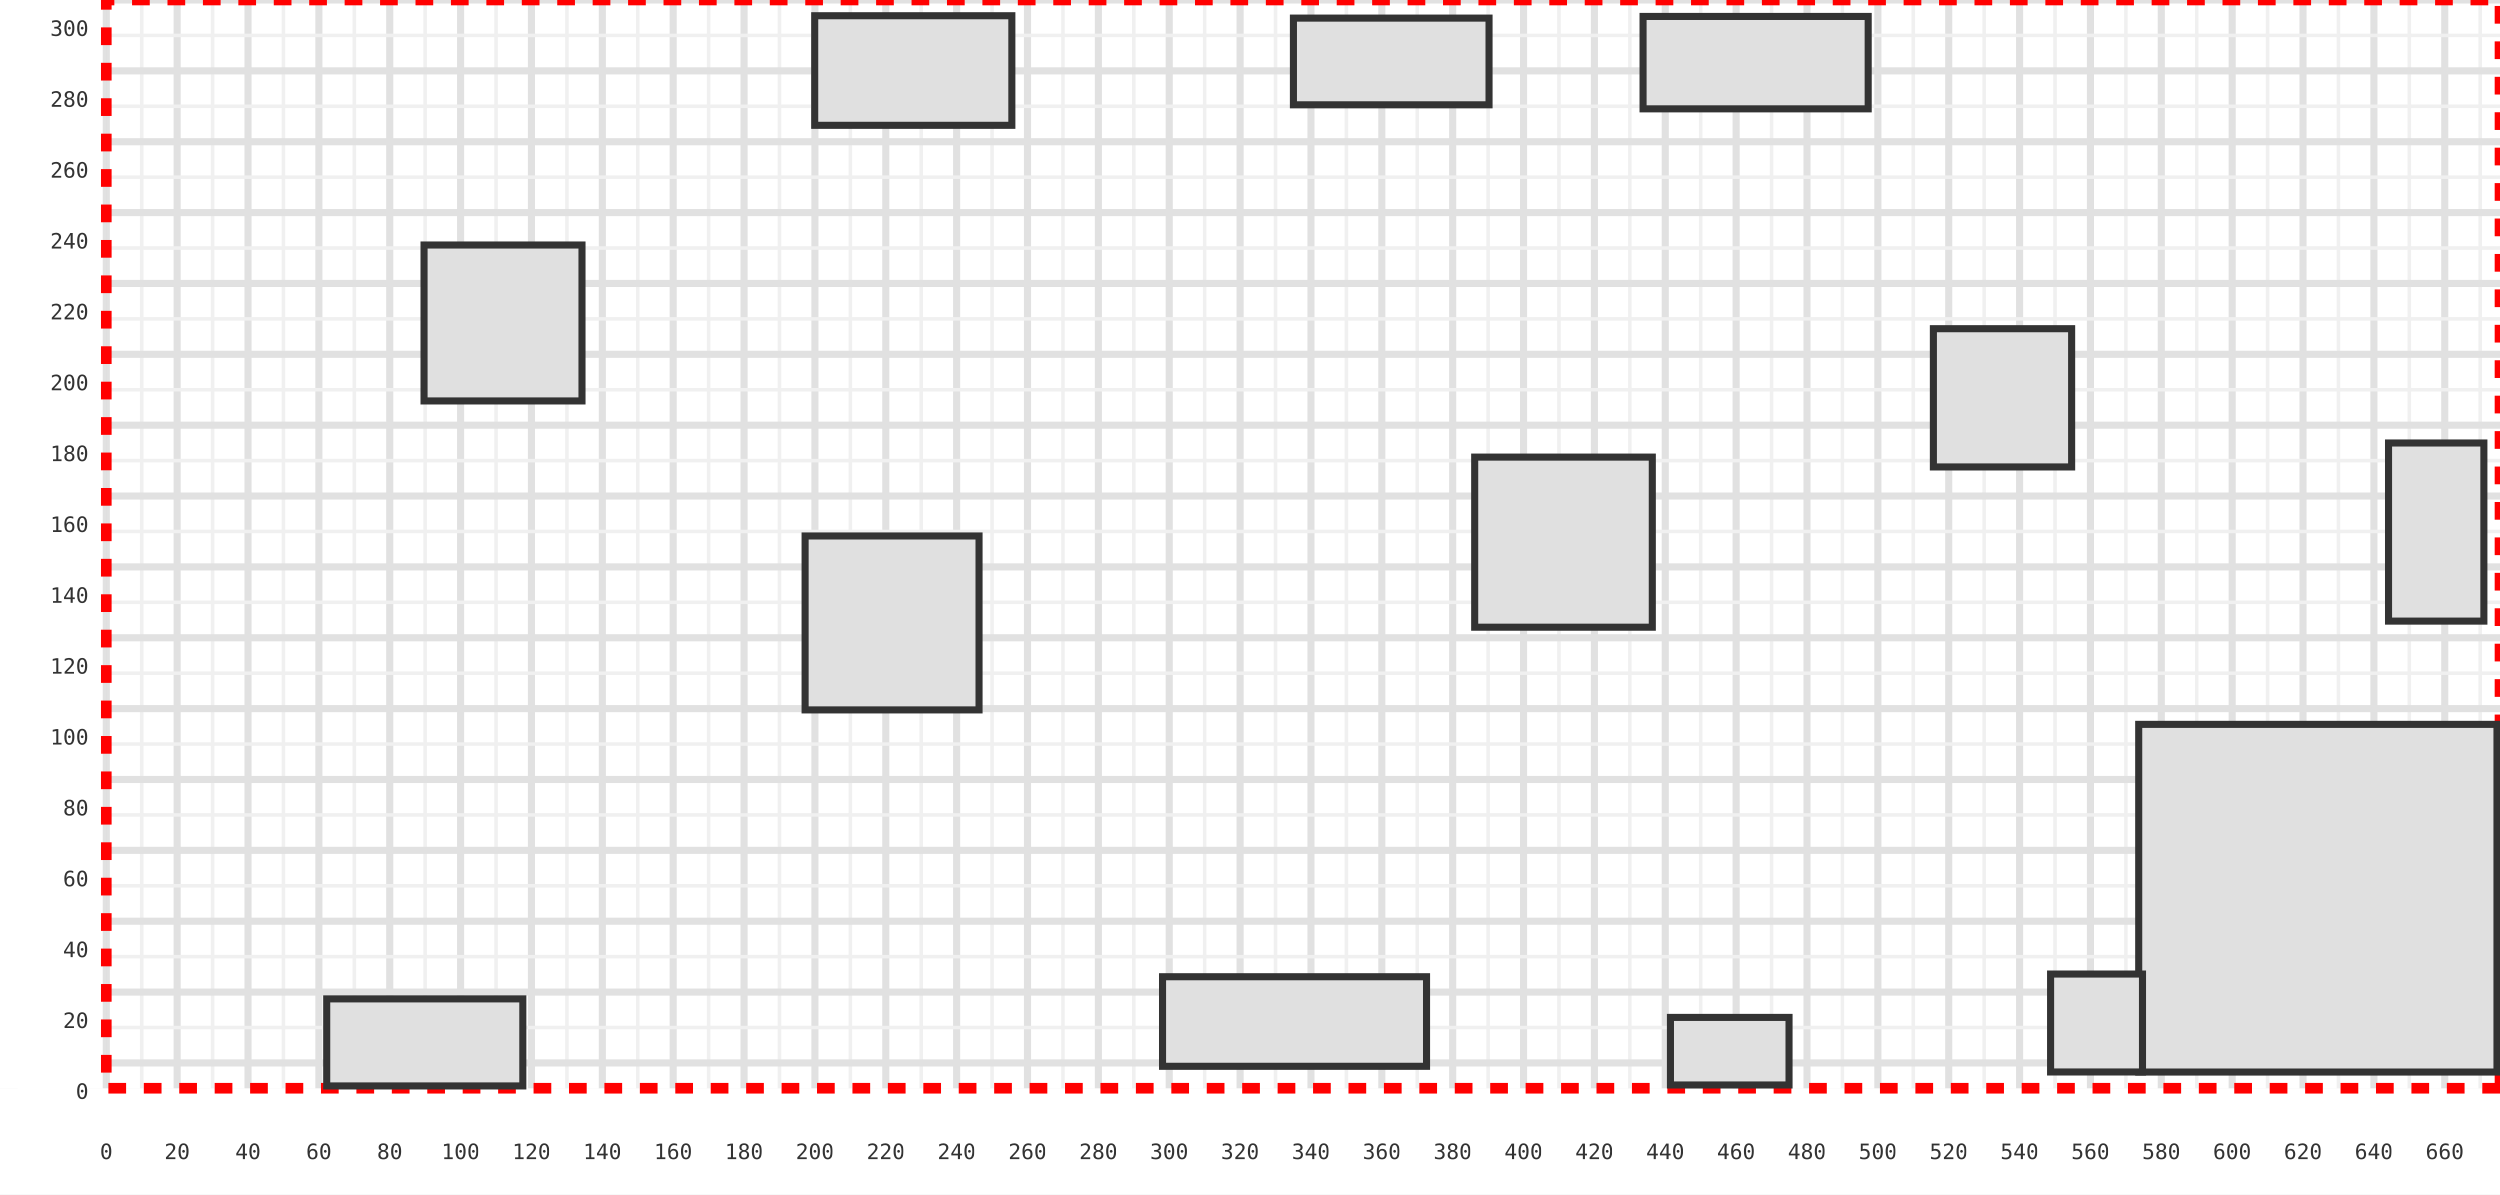
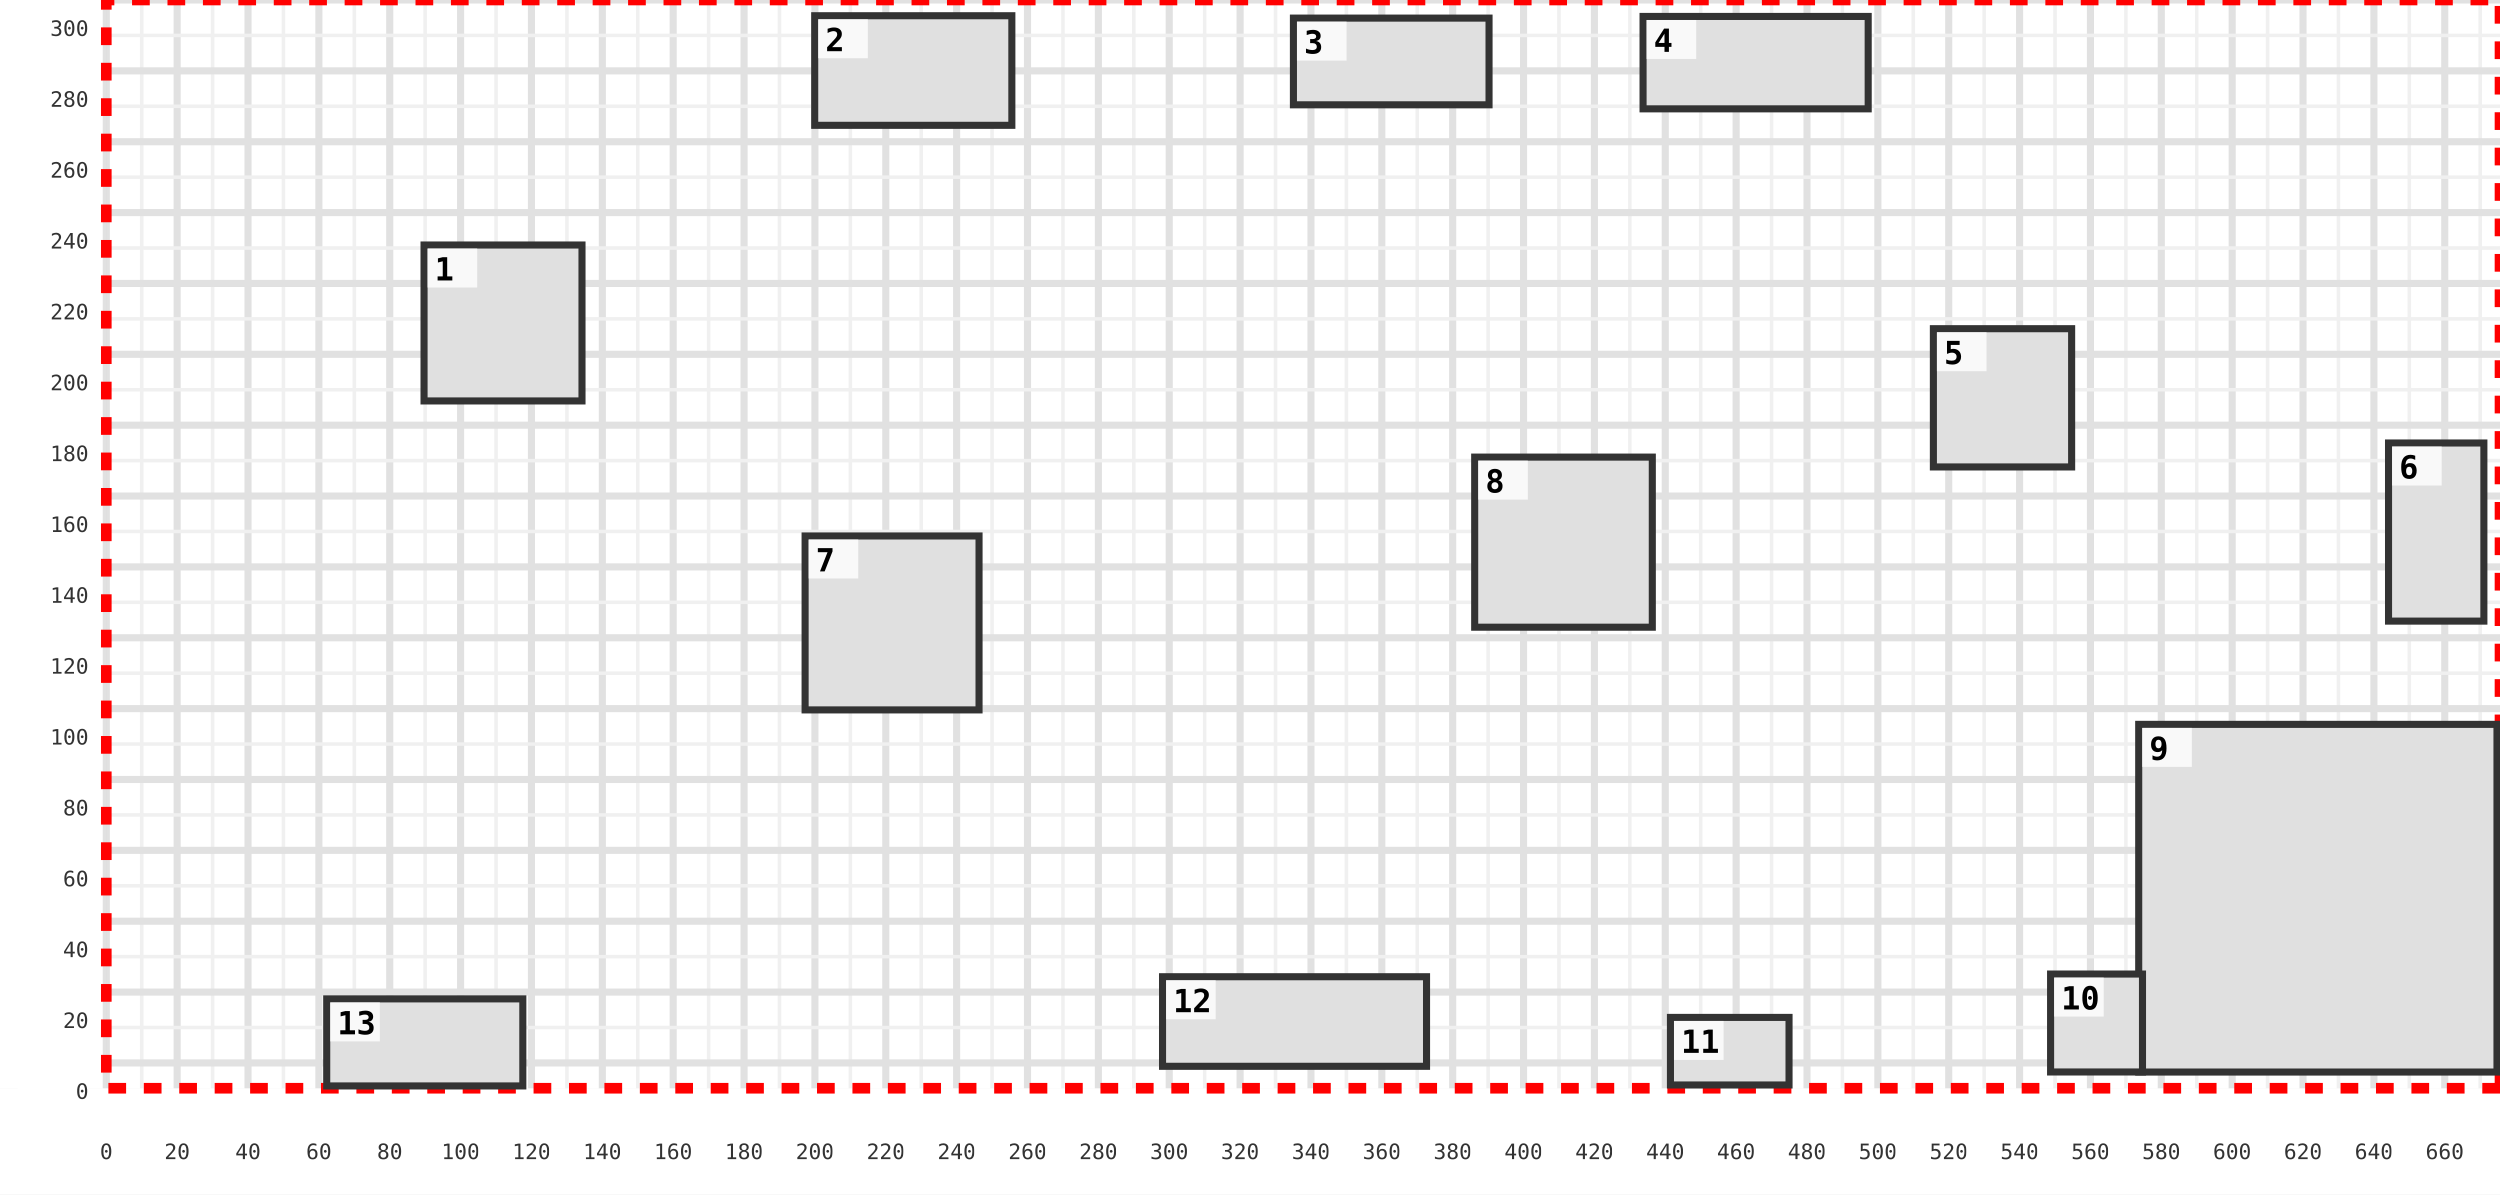
<svg xmlns="http://www.w3.org/2000/svg" width="705.59" height="337.14" viewBox="-30.0 0.0 705.59 337.14">
  <rect x="-30.0" y="0.0" width="30" height="307.14" fill="#ffffff" />
  <rect x="-30.0" y="307.14" width="705.59" height="30" fill="#ffffff" />
  <rect x="0.0" y="0.0" width="675.59" height="307.14" fill="#ffffff" />
  <g id="grid" opacity="0.3">
    <line x1="0.0" y1="0.0" x2="0.0" y2="307.14" stroke="#999999" stroke-width="2" />
    <line x1="10.0" y1="0.0" x2="10.0" y2="307.14" stroke="#cccccc" stroke-width="1" />
    <line x1="20.0" y1="0.0" x2="20.0" y2="307.14" stroke="#999999" stroke-width="2" />
    <line x1="30.0" y1="0.0" x2="30.0" y2="307.14" stroke="#cccccc" stroke-width="1" />
    <line x1="40.0" y1="0.0" x2="40.0" y2="307.14" stroke="#999999" stroke-width="2" />
    <line x1="50.0" y1="0.0" x2="50.0" y2="307.14" stroke="#cccccc" stroke-width="1" />
    <line x1="60.0" y1="0.0" x2="60.0" y2="307.14" stroke="#999999" stroke-width="2" />
    <line x1="70.0" y1="0.0" x2="70.0" y2="307.14" stroke="#cccccc" stroke-width="1" />
    <line x1="80.0" y1="0.0" x2="80.0" y2="307.14" stroke="#999999" stroke-width="2" />
    <line x1="90.0" y1="0.0" x2="90.0" y2="307.14" stroke="#cccccc" stroke-width="1" />
    <line x1="100.0" y1="0.0" x2="100.0" y2="307.14" stroke="#999999" stroke-width="2" />
    <line x1="110.0" y1="0.0" x2="110.0" y2="307.14" stroke="#cccccc" stroke-width="1" />
    <line x1="120.0" y1="0.0" x2="120.0" y2="307.14" stroke="#999999" stroke-width="2" />
    <line x1="130.0" y1="0.0" x2="130.0" y2="307.14" stroke="#cccccc" stroke-width="1" />
    <line x1="140.0" y1="0.0" x2="140.0" y2="307.14" stroke="#999999" stroke-width="2" />
    <line x1="150.0" y1="0.0" x2="150.0" y2="307.14" stroke="#cccccc" stroke-width="1" />
    <line x1="160.0" y1="0.0" x2="160.0" y2="307.14" stroke="#999999" stroke-width="2" />
    <line x1="170.0" y1="0.0" x2="170.0" y2="307.14" stroke="#cccccc" stroke-width="1" />
    <line x1="180.0" y1="0.0" x2="180.0" y2="307.14" stroke="#999999" stroke-width="2" />
    <line x1="190.0" y1="0.0" x2="190.0" y2="307.14" stroke="#cccccc" stroke-width="1" />
    <line x1="200.0" y1="0.0" x2="200.0" y2="307.14" stroke="#999999" stroke-width="2" />
    <line x1="210.0" y1="0.0" x2="210.0" y2="307.14" stroke="#cccccc" stroke-width="1" />
    <line x1="220.0" y1="0.0" x2="220.0" y2="307.14" stroke="#999999" stroke-width="2" />
    <line x1="230.0" y1="0.0" x2="230.0" y2="307.14" stroke="#cccccc" stroke-width="1" />
    <line x1="240.0" y1="0.0" x2="240.0" y2="307.14" stroke="#999999" stroke-width="2" />
    <line x1="250.0" y1="0.0" x2="250.0" y2="307.14" stroke="#cccccc" stroke-width="1" />
    <line x1="260.0" y1="0.0" x2="260.0" y2="307.14" stroke="#999999" stroke-width="2" />
    <line x1="270.0" y1="0.0" x2="270.0" y2="307.14" stroke="#cccccc" stroke-width="1" />
    <line x1="280.0" y1="0.0" x2="280.0" y2="307.14" stroke="#999999" stroke-width="2" />
    <line x1="290.0" y1="0.0" x2="290.0" y2="307.14" stroke="#cccccc" stroke-width="1" />
    <line x1="300.0" y1="0.0" x2="300.0" y2="307.14" stroke="#999999" stroke-width="2" />
    <line x1="310.0" y1="0.0" x2="310.0" y2="307.14" stroke="#cccccc" stroke-width="1" />
    <line x1="320.0" y1="0.0" x2="320.0" y2="307.14" stroke="#999999" stroke-width="2" />
    <line x1="330.0" y1="0.0" x2="330.0" y2="307.14" stroke="#cccccc" stroke-width="1" />
    <line x1="340.0" y1="0.0" x2="340.0" y2="307.14" stroke="#999999" stroke-width="2" />
    <line x1="350.0" y1="0.0" x2="350.0" y2="307.14" stroke="#cccccc" stroke-width="1" />
    <line x1="360.0" y1="0.0" x2="360.0" y2="307.14" stroke="#999999" stroke-width="2" />
    <line x1="370.0" y1="0.0" x2="370.0" y2="307.14" stroke="#cccccc" stroke-width="1" />
    <line x1="380.0" y1="0.0" x2="380.0" y2="307.14" stroke="#999999" stroke-width="2" />
    <line x1="390.0" y1="0.0" x2="390.0" y2="307.14" stroke="#cccccc" stroke-width="1" />
    <line x1="400.0" y1="0.0" x2="400.0" y2="307.14" stroke="#999999" stroke-width="2" />
    <line x1="410.0" y1="0.0" x2="410.0" y2="307.14" stroke="#cccccc" stroke-width="1" />
    <line x1="420.0" y1="0.0" x2="420.0" y2="307.14" stroke="#999999" stroke-width="2" />
    <line x1="430.0" y1="0.0" x2="430.0" y2="307.14" stroke="#cccccc" stroke-width="1" />
    <line x1="440.0" y1="0.0" x2="440.0" y2="307.14" stroke="#999999" stroke-width="2" />
    <line x1="450.0" y1="0.0" x2="450.0" y2="307.14" stroke="#cccccc" stroke-width="1" />
    <line x1="460.0" y1="0.0" x2="460.0" y2="307.14" stroke="#999999" stroke-width="2" />
    <line x1="470.0" y1="0.0" x2="470.0" y2="307.14" stroke="#cccccc" stroke-width="1" />
    <line x1="480.0" y1="0.0" x2="480.0" y2="307.14" stroke="#999999" stroke-width="2" />
    <line x1="490.0" y1="0.0" x2="490.0" y2="307.14" stroke="#cccccc" stroke-width="1" />
    <line x1="500.0" y1="0.0" x2="500.0" y2="307.14" stroke="#999999" stroke-width="2" />
    <line x1="510.0" y1="0.0" x2="510.0" y2="307.14" stroke="#cccccc" stroke-width="1" />
    <line x1="520.0" y1="0.0" x2="520.0" y2="307.14" stroke="#999999" stroke-width="2" />
    <line x1="530.0" y1="0.0" x2="530.0" y2="307.14" stroke="#cccccc" stroke-width="1" />
    <line x1="540.0" y1="0.0" x2="540.0" y2="307.14" stroke="#999999" stroke-width="2" />
    <line x1="550.0" y1="0.0" x2="550.0" y2="307.14" stroke="#cccccc" stroke-width="1" />
    <line x1="560.0" y1="0.0" x2="560.0" y2="307.14" stroke="#999999" stroke-width="2" />
    <line x1="570.0" y1="0.0" x2="570.0" y2="307.14" stroke="#cccccc" stroke-width="1" />
    <line x1="580.0" y1="0.0" x2="580.0" y2="307.14" stroke="#999999" stroke-width="2" />
    <line x1="590.0" y1="0.0" x2="590.0" y2="307.14" stroke="#cccccc" stroke-width="1" />
    <line x1="600.0" y1="0.0" x2="600.0" y2="307.14" stroke="#999999" stroke-width="2" />
    <line x1="610.0" y1="0.0" x2="610.0" y2="307.14" stroke="#cccccc" stroke-width="1" />
    <line x1="620.0" y1="0.0" x2="620.0" y2="307.14" stroke="#999999" stroke-width="2" />
    <line x1="630.0" y1="0.0" x2="630.0" y2="307.14" stroke="#cccccc" stroke-width="1" />
    <line x1="640.0" y1="0.0" x2="640.0" y2="307.14" stroke="#999999" stroke-width="2" />
    <line x1="650.0" y1="0.0" x2="650.0" y2="307.14" stroke="#cccccc" stroke-width="1" />
    <line x1="660.0" y1="0.0" x2="660.0" y2="307.14" stroke="#999999" stroke-width="2" />
    <line x1="670.0" y1="0.0" x2="670.0" y2="307.14" stroke="#cccccc" stroke-width="1" />
    <line x1="0.0" y1="0.0" x2="675.59" y2="0.0" stroke="#999999" stroke-width="2" />
    <line x1="0.0" y1="10.0" x2="675.59" y2="10.0" stroke="#cccccc" stroke-width="1" />
    <line x1="0.0" y1="20.0" x2="675.59" y2="20.0" stroke="#999999" stroke-width="2" />
    <line x1="0.0" y1="30.0" x2="675.59" y2="30.0" stroke="#cccccc" stroke-width="1" />
    <line x1="0.0" y1="40.0" x2="675.59" y2="40.0" stroke="#999999" stroke-width="2" />
    <line x1="0.0" y1="50.0" x2="675.59" y2="50.0" stroke="#cccccc" stroke-width="1" />
    <line x1="0.0" y1="60.0" x2="675.59" y2="60.0" stroke="#999999" stroke-width="2" />
    <line x1="0.0" y1="70.0" x2="675.59" y2="70.0" stroke="#cccccc" stroke-width="1" />
    <line x1="0.0" y1="80.0" x2="675.59" y2="80.0" stroke="#999999" stroke-width="2" />
    <line x1="0.0" y1="90.0" x2="675.59" y2="90.0" stroke="#cccccc" stroke-width="1" />
    <line x1="0.0" y1="100.0" x2="675.59" y2="100.0" stroke="#999999" stroke-width="2" />
    <line x1="0.0" y1="110.0" x2="675.59" y2="110.0" stroke="#cccccc" stroke-width="1" />
    <line x1="0.0" y1="120.0" x2="675.59" y2="120.0" stroke="#999999" stroke-width="2" />
    <line x1="0.0" y1="130.0" x2="675.59" y2="130.0" stroke="#cccccc" stroke-width="1" />
    <line x1="0.0" y1="140.0" x2="675.59" y2="140.0" stroke="#999999" stroke-width="2" />
    <line x1="0.0" y1="150.0" x2="675.59" y2="150.0" stroke="#cccccc" stroke-width="1" />
    <line x1="0.0" y1="160.0" x2="675.59" y2="160.0" stroke="#999999" stroke-width="2" />
    <line x1="0.0" y1="170.0" x2="675.59" y2="170.0" stroke="#cccccc" stroke-width="1" />
    <line x1="0.0" y1="180.0" x2="675.59" y2="180.0" stroke="#999999" stroke-width="2" />
    <line x1="0.0" y1="190.0" x2="675.59" y2="190.0" stroke="#cccccc" stroke-width="1" />
    <line x1="0.0" y1="200.0" x2="675.59" y2="200.0" stroke="#999999" stroke-width="2" />
    <line x1="0.0" y1="210.0" x2="675.59" y2="210.0" stroke="#cccccc" stroke-width="1" />
    <line x1="0.0" y1="220.0" x2="675.59" y2="220.0" stroke="#999999" stroke-width="2" />
    <line x1="0.0" y1="230.0" x2="675.59" y2="230.0" stroke="#cccccc" stroke-width="1" />
    <line x1="0.0" y1="240.0" x2="675.59" y2="240.0" stroke="#999999" stroke-width="2" />
    <line x1="0.0" y1="250.0" x2="675.59" y2="250.0" stroke="#cccccc" stroke-width="1" />
    <line x1="0.0" y1="260.0" x2="675.59" y2="260.0" stroke="#999999" stroke-width="2" />
    <line x1="0.0" y1="270.0" x2="675.59" y2="270.0" stroke="#cccccc" stroke-width="1" />
    <line x1="0.0" y1="280.0" x2="675.59" y2="280.0" stroke="#999999" stroke-width="2" />
    <line x1="0.0" y1="290.0" x2="675.59" y2="290.0" stroke="#cccccc" stroke-width="1" />
    <line x1="0.0" y1="300.0" x2="675.59" y2="300.0" stroke="#999999" stroke-width="2" />
  </g>
  <g id="labels">
    <rect x="-15.0" y="317.14" width="40" height="14" fill="white" stroke="none" />
    <text x="0.0" y="327.14" font-size="6" font-family="monospace" fill="#333333" text-anchor="middle">0</text>
    <rect x="5.0" y="317.14" width="40" height="14" fill="white" stroke="none" />
    <text x="20.0" y="327.14" font-size="6" font-family="monospace" fill="#333333" text-anchor="middle">20</text>
    <rect x="25.0" y="317.14" width="40" height="14" fill="white" stroke="none" />
    <text x="40.0" y="327.14" font-size="6" font-family="monospace" fill="#333333" text-anchor="middle">40</text>
    <rect x="45.0" y="317.14" width="40" height="14" fill="white" stroke="none" />
    <text x="60.0" y="327.14" font-size="6" font-family="monospace" fill="#333333" text-anchor="middle">60</text>
    <rect x="65.0" y="317.14" width="40" height="14" fill="white" stroke="none" />
    <text x="80.0" y="327.14" font-size="6" font-family="monospace" fill="#333333" text-anchor="middle">80</text>
    <rect x="85.0" y="317.14" width="40" height="14" fill="white" stroke="none" />
    <text x="100.0" y="327.14" font-size="6" font-family="monospace" fill="#333333" text-anchor="middle">100</text>
    <rect x="105.0" y="317.14" width="40" height="14" fill="white" stroke="none" />
    <text x="120.0" y="327.14" font-size="6" font-family="monospace" fill="#333333" text-anchor="middle">120</text>
    <rect x="125.0" y="317.14" width="40" height="14" fill="white" stroke="none" />
    <text x="140.0" y="327.14" font-size="6" font-family="monospace" fill="#333333" text-anchor="middle">140</text>
    <rect x="145.0" y="317.14" width="40" height="14" fill="white" stroke="none" />
    <text x="160.0" y="327.14" font-size="6" font-family="monospace" fill="#333333" text-anchor="middle">160</text>
    <rect x="165.0" y="317.14" width="40" height="14" fill="white" stroke="none" />
    <text x="180.0" y="327.14" font-size="6" font-family="monospace" fill="#333333" text-anchor="middle">180</text>
    <rect x="185.0" y="317.14" width="40" height="14" fill="white" stroke="none" />
    <text x="200.0" y="327.14" font-size="6" font-family="monospace" fill="#333333" text-anchor="middle">200</text>
    <rect x="205.0" y="317.14" width="40" height="14" fill="white" stroke="none" />
    <text x="220.0" y="327.14" font-size="6" font-family="monospace" fill="#333333" text-anchor="middle">220</text>
    <rect x="225.0" y="317.14" width="40" height="14" fill="white" stroke="none" />
    <text x="240.0" y="327.14" font-size="6" font-family="monospace" fill="#333333" text-anchor="middle">240</text>
    <rect x="245.0" y="317.14" width="40" height="14" fill="white" stroke="none" />
    <text x="260.0" y="327.14" font-size="6" font-family="monospace" fill="#333333" text-anchor="middle">260</text>
    <rect x="265.0" y="317.14" width="40" height="14" fill="white" stroke="none" />
    <text x="280.0" y="327.14" font-size="6" font-family="monospace" fill="#333333" text-anchor="middle">280</text>
    <rect x="285.0" y="317.14" width="40" height="14" fill="white" stroke="none" />
    <text x="300.0" y="327.14" font-size="6" font-family="monospace" fill="#333333" text-anchor="middle">300</text>
    <rect x="305.0" y="317.14" width="40" height="14" fill="white" stroke="none" />
    <text x="320.0" y="327.14" font-size="6" font-family="monospace" fill="#333333" text-anchor="middle">320</text>
    <rect x="325.0" y="317.14" width="40" height="14" fill="white" stroke="none" />
    <text x="340.0" y="327.14" font-size="6" font-family="monospace" fill="#333333" text-anchor="middle">340</text>
    <rect x="345.0" y="317.14" width="40" height="14" fill="white" stroke="none" />
    <text x="360.0" y="327.14" font-size="6" font-family="monospace" fill="#333333" text-anchor="middle">360</text>
    <rect x="365.0" y="317.14" width="40" height="14" fill="white" stroke="none" />
    <text x="380.0" y="327.14" font-size="6" font-family="monospace" fill="#333333" text-anchor="middle">380</text>
    <rect x="385.0" y="317.14" width="40" height="14" fill="white" stroke="none" />
    <text x="400.0" y="327.14" font-size="6" font-family="monospace" fill="#333333" text-anchor="middle">400</text>
    <rect x="405.0" y="317.14" width="40" height="14" fill="white" stroke="none" />
    <text x="420.0" y="327.14" font-size="6" font-family="monospace" fill="#333333" text-anchor="middle">420</text>
    <rect x="425.0" y="317.14" width="40" height="14" fill="white" stroke="none" />
    <text x="440.0" y="327.14" font-size="6" font-family="monospace" fill="#333333" text-anchor="middle">440</text>
    <rect x="445.0" y="317.14" width="40" height="14" fill="white" stroke="none" />
    <text x="460.0" y="327.14" font-size="6" font-family="monospace" fill="#333333" text-anchor="middle">460</text>
    <rect x="465.0" y="317.14" width="40" height="14" fill="white" stroke="none" />
    <text x="480.0" y="327.14" font-size="6" font-family="monospace" fill="#333333" text-anchor="middle">480</text>
    <rect x="485.0" y="317.14" width="40" height="14" fill="white" stroke="none" />
    <text x="500.0" y="327.14" font-size="6" font-family="monospace" fill="#333333" text-anchor="middle">500</text>
    <rect x="505.0" y="317.14" width="40" height="14" fill="white" stroke="none" />
    <text x="520.0" y="327.14" font-size="6" font-family="monospace" fill="#333333" text-anchor="middle">520</text>
    <rect x="525.0" y="317.14" width="40" height="14" fill="white" stroke="none" />
    <text x="540.0" y="327.14" font-size="6" font-family="monospace" fill="#333333" text-anchor="middle">540</text>
    <rect x="545.0" y="317.14" width="40" height="14" fill="white" stroke="none" />
    <text x="560.0" y="327.14" font-size="6" font-family="monospace" fill="#333333" text-anchor="middle">560</text>
    <rect x="565.0" y="317.14" width="40" height="14" fill="white" stroke="none" />
    <text x="580.0" y="327.14" font-size="6" font-family="monospace" fill="#333333" text-anchor="middle">580</text>
    <rect x="585.0" y="317.14" width="40" height="14" fill="white" stroke="none" />
    <text x="600.0" y="327.14" font-size="6" font-family="monospace" fill="#333333" text-anchor="middle">600</text>
    <rect x="605.0" y="317.14" width="40" height="14" fill="white" stroke="none" />
    <text x="620.0" y="327.14" font-size="6" font-family="monospace" fill="#333333" text-anchor="middle">620</text>
    <rect x="625.0" y="317.14" width="40" height="14" fill="white" stroke="none" />
    <text x="640.0" y="327.14" font-size="6" font-family="monospace" fill="#333333" text-anchor="middle">640</text>
    <rect x="645.0" y="317.14" width="40" height="14" fill="white" stroke="none" />
    <text x="660.0" y="327.14" font-size="6" font-family="monospace" fill="#333333" text-anchor="middle">660</text>
    <rect x="-25.0" y="301.14" width="20" height="16" fill="white" stroke="none" />
    <text x="-5.0" y="310.14" font-size="6" font-family="monospace" fill="#333333" text-anchor="end">0</text>
    <rect x="-25.0" y="281.14" width="20" height="16" fill="white" stroke="none" />
    <text x="-5.0" y="290.14" font-size="6" font-family="monospace" fill="#333333" text-anchor="end">20</text>
    <rect x="-25.0" y="261.14" width="20" height="16" fill="white" stroke="none" />
    <text x="-5.0" y="270.14" font-size="6" font-family="monospace" fill="#333333" text-anchor="end">40</text>
    <rect x="-25.0" y="241.14" width="20" height="16" fill="white" stroke="none" />
    <text x="-5.0" y="250.14" font-size="6" font-family="monospace" fill="#333333" text-anchor="end">60</text>
    <rect x="-25.0" y="221.14" width="20" height="16" fill="white" stroke="none" />
    <text x="-5.0" y="230.14" font-size="6" font-family="monospace" fill="#333333" text-anchor="end">80</text>
    <rect x="-25.0" y="201.14" width="20" height="16" fill="white" stroke="none" />
    <text x="-5.0" y="210.14" font-size="6" font-family="monospace" fill="#333333" text-anchor="end">100</text>
    <rect x="-25.0" y="181.14" width="20" height="16" fill="white" stroke="none" />
    <text x="-5.0" y="190.14" font-size="6" font-family="monospace" fill="#333333" text-anchor="end">120</text>
    <rect x="-25.0" y="161.14" width="20" height="16" fill="white" stroke="none" />
    <text x="-5.0" y="170.14" font-size="6" font-family="monospace" fill="#333333" text-anchor="end">140</text>
    <rect x="-25.0" y="141.14" width="20" height="16" fill="white" stroke="none" />
    <text x="-5.0" y="150.14" font-size="6" font-family="monospace" fill="#333333" text-anchor="end">160</text>
    <rect x="-25.0" y="121.14" width="20" height="16" fill="white" stroke="none" />
    <text x="-5.0" y="130.14" font-size="6" font-family="monospace" fill="#333333" text-anchor="end">180</text>
    <rect x="-25.0" y="101.14" width="20" height="16" fill="white" stroke="none" />
    <text x="-5.0" y="110.14" font-size="6" font-family="monospace" fill="#333333" text-anchor="end">200</text>
    <rect x="-25.0" y="81.14" width="20" height="16" fill="white" stroke="none" />
    <text x="-5.0" y="90.14" font-size="6" font-family="monospace" fill="#333333" text-anchor="end">220</text>
    <rect x="-25.0" y="61.14" width="20" height="16" fill="white" stroke="none" />
    <text x="-5.0" y="70.14" font-size="6" font-family="monospace" fill="#333333" text-anchor="end">240</text>
    <rect x="-25.0" y="41.14" width="20" height="16" fill="white" stroke="none" />
    <text x="-5.0" y="50.14" font-size="6" font-family="monospace" fill="#333333" text-anchor="end">260</text>
    <rect x="-25.0" y="21.14" width="20" height="16" fill="white" stroke="none" />
    <text x="-5.0" y="30.14" font-size="6" font-family="monospace" fill="#333333" text-anchor="end">280</text>
    <rect x="-25.0" y="1.14" width="20" height="16" fill="white" stroke="none" />
    <text x="-5.0" y="10.14" font-size="6" font-family="monospace" fill="#333333" text-anchor="end">300</text>
  </g>
  <g id="floorplan">
    <polygon points="675.59,307.14 0.0,307.14 0.0,0.0 675.59,0.0 675.59,307.14" fill="none" stroke="#ff0000" stroke-width="3" stroke-dasharray="5,5" />
    <polygon points="134.26,113.16 89.68,113.16 89.68,69.15 134.26,69.15 134.26,113.16" fill="#e0e0e0" stroke="#333333" stroke-width="2" />
+     <rect x="90.68" y="70.15" width="14" height="11" fill="white" opacity="0.8" stroke="none" />
+     <text x="92.68" y="79.15" font-size="9" font-family="monospace" font-weight="bold" fill="#000000" text-anchor="start">1</text>
    <polygon points="255.58,35.37 199.94,35.37 199.94,4.44 255.58,4.44 255.58,35.37 255.58,35.37" fill="#e0e0e0" stroke="#333333" stroke-width="2" />
+     <rect x="200.94" y="5.44" width="14" height="11" fill="white" opacity="0.8" stroke="none" />
+     <text x="202.94" y="14.44" font-size="9" font-family="monospace" font-weight="bold" fill="#000000" text-anchor="start">2</text>
    <polygon points="390.26,29.58 335.05,29.58 335.05,5.11 390.26,5.11 390.26,29.58" fill="#e0e0e0" stroke="#333333" stroke-width="2" />
+     <rect x="336.05" y="6.11" width="14" height="11" fill="white" opacity="0.8" stroke="none" />
+     <text x="338.05" y="15.11" font-size="9" font-family="monospace" font-weight="bold" fill="#000000" text-anchor="start">3</text>
    <polygon points="497.27,30.72 433.73,30.72 433.73,4.64 497.27,4.64 497.27,30.72" fill="#e0e0e0" stroke="#333333" stroke-width="2" />
+     <rect x="434.73" y="5.64" width="14" height="11" fill="white" opacity="0.8" stroke="none" />
+     <text x="436.73" y="14.64" font-size="9" font-family="monospace" font-weight="bold" fill="#000000" text-anchor="start">4</text>
    <polygon points="554.69,131.79 515.67,131.79 515.67,92.77 554.69,92.77 554.69,131.79" fill="#e0e0e0" stroke="#333333" stroke-width="2" />
+     <rect x="516.67" y="93.77" width="14" height="11" fill="white" opacity="0.8" stroke="none" />
+     <text x="518.67" y="102.77" font-size="9" font-family="monospace" font-weight="bold" fill="#000000" text-anchor="start">5</text>
    <polygon points="671.04,175.3 644.13,175.3 644.13,125.03 671.04,125.03 671.04,175.3" fill="#e0e0e0" stroke="#333333" stroke-width="2" />
+     <rect x="645.13" y="126.03" width="14" height="11" fill="white" opacity="0.8" stroke="none" />
+     <text x="647.13" y="135.03" font-size="9" font-family="monospace" font-weight="bold" fill="#000000" text-anchor="start">6</text>
    <polygon points="246.32,200.36 197.23,200.36 197.23,151.27 246.32,151.27 246.32,200.36" fill="#e0e0e0" stroke="#333333" stroke-width="2" />
+     <rect x="198.23" y="152.27" width="14" height="11" fill="white" opacity="0.8" stroke="none" />
+     <text x="200.23" y="161.27" font-size="9" font-family="monospace" font-weight="bold" fill="#000000" text-anchor="start">7</text>
    <polygon points="436.34,177.02 386.21,177.02 386.21,129.01 436.34,129.01 436.34,177.02" fill="#e0e0e0" stroke="#333333" stroke-width="2" />
+     <rect x="387.21" y="130.01" width="14" height="11" fill="white" opacity="0.8" stroke="none" />
+     <text x="389.21" y="139.01" font-size="9" font-family="monospace" font-weight="bold" fill="#000000" text-anchor="start">8</text>
    <polygon points="674.74,302.57 573.62,302.57 573.62,204.44 674.74,204.44 674.74,302.57" fill="#e0e0e0" stroke="#333333" stroke-width="2" />
+     <rect x="574.62" y="205.44" width="14" height="11" fill="white" opacity="0.8" stroke="none" />
+     <text x="576.62" y="214.44" font-size="9" font-family="monospace" font-weight="bold" fill="#000000" text-anchor="start">9</text>
    <polygon points="574.69,302.55 548.75,302.55 548.75,274.91 574.69,274.91 574.69,302.55" fill="#e0e0e0" stroke="#333333" stroke-width="2" />
+     <rect x="549.75" y="275.91" width="14" height="11" fill="white" opacity="0.8" stroke="none" />
+     <text x="551.75" y="284.91" font-size="9" font-family="monospace" font-weight="bold" fill="#000000" text-anchor="start">10</text>
    <polygon points="474.93,306.22 441.46,306.22 441.46,287.15 474.93,287.15 474.93,306.22 474.93,306.22" fill="#e0e0e0" stroke="#333333" stroke-width="2" />
+     <rect x="442.46" y="288.15" width="14" height="11" fill="white" opacity="0.8" stroke="none" />
+     <text x="444.46" y="297.15" font-size="9" font-family="monospace" font-weight="bold" fill="#000000" text-anchor="start">11</text>
    <polygon points="372.62,300.95 298.11,300.95 298.11,275.67 372.62,275.67 372.62,300.95 372.62,300.95" fill="#e0e0e0" stroke="#333333" stroke-width="2" />
+     <rect x="299.11" y="276.67" width="14" height="11" fill="white" opacity="0.8" stroke="none" />
+     <text x="301.11" y="285.67" font-size="9" font-family="monospace" font-weight="bold" fill="#000000" text-anchor="start">12</text>
    <polygon points="117.56,306.49 62.21,306.49 62.21,281.92 117.56,281.92 117.56,306.49" fill="#e0e0e0" stroke="#333333" stroke-width="2" />
+     <rect x="63.21" y="282.92" width="14" height="11" fill="white" opacity="0.8" stroke="none" />
+     <text x="65.21" y="291.92" font-size="9" font-family="monospace" font-weight="bold" fill="#000000" text-anchor="start">13</text>
  </g>
</svg>
